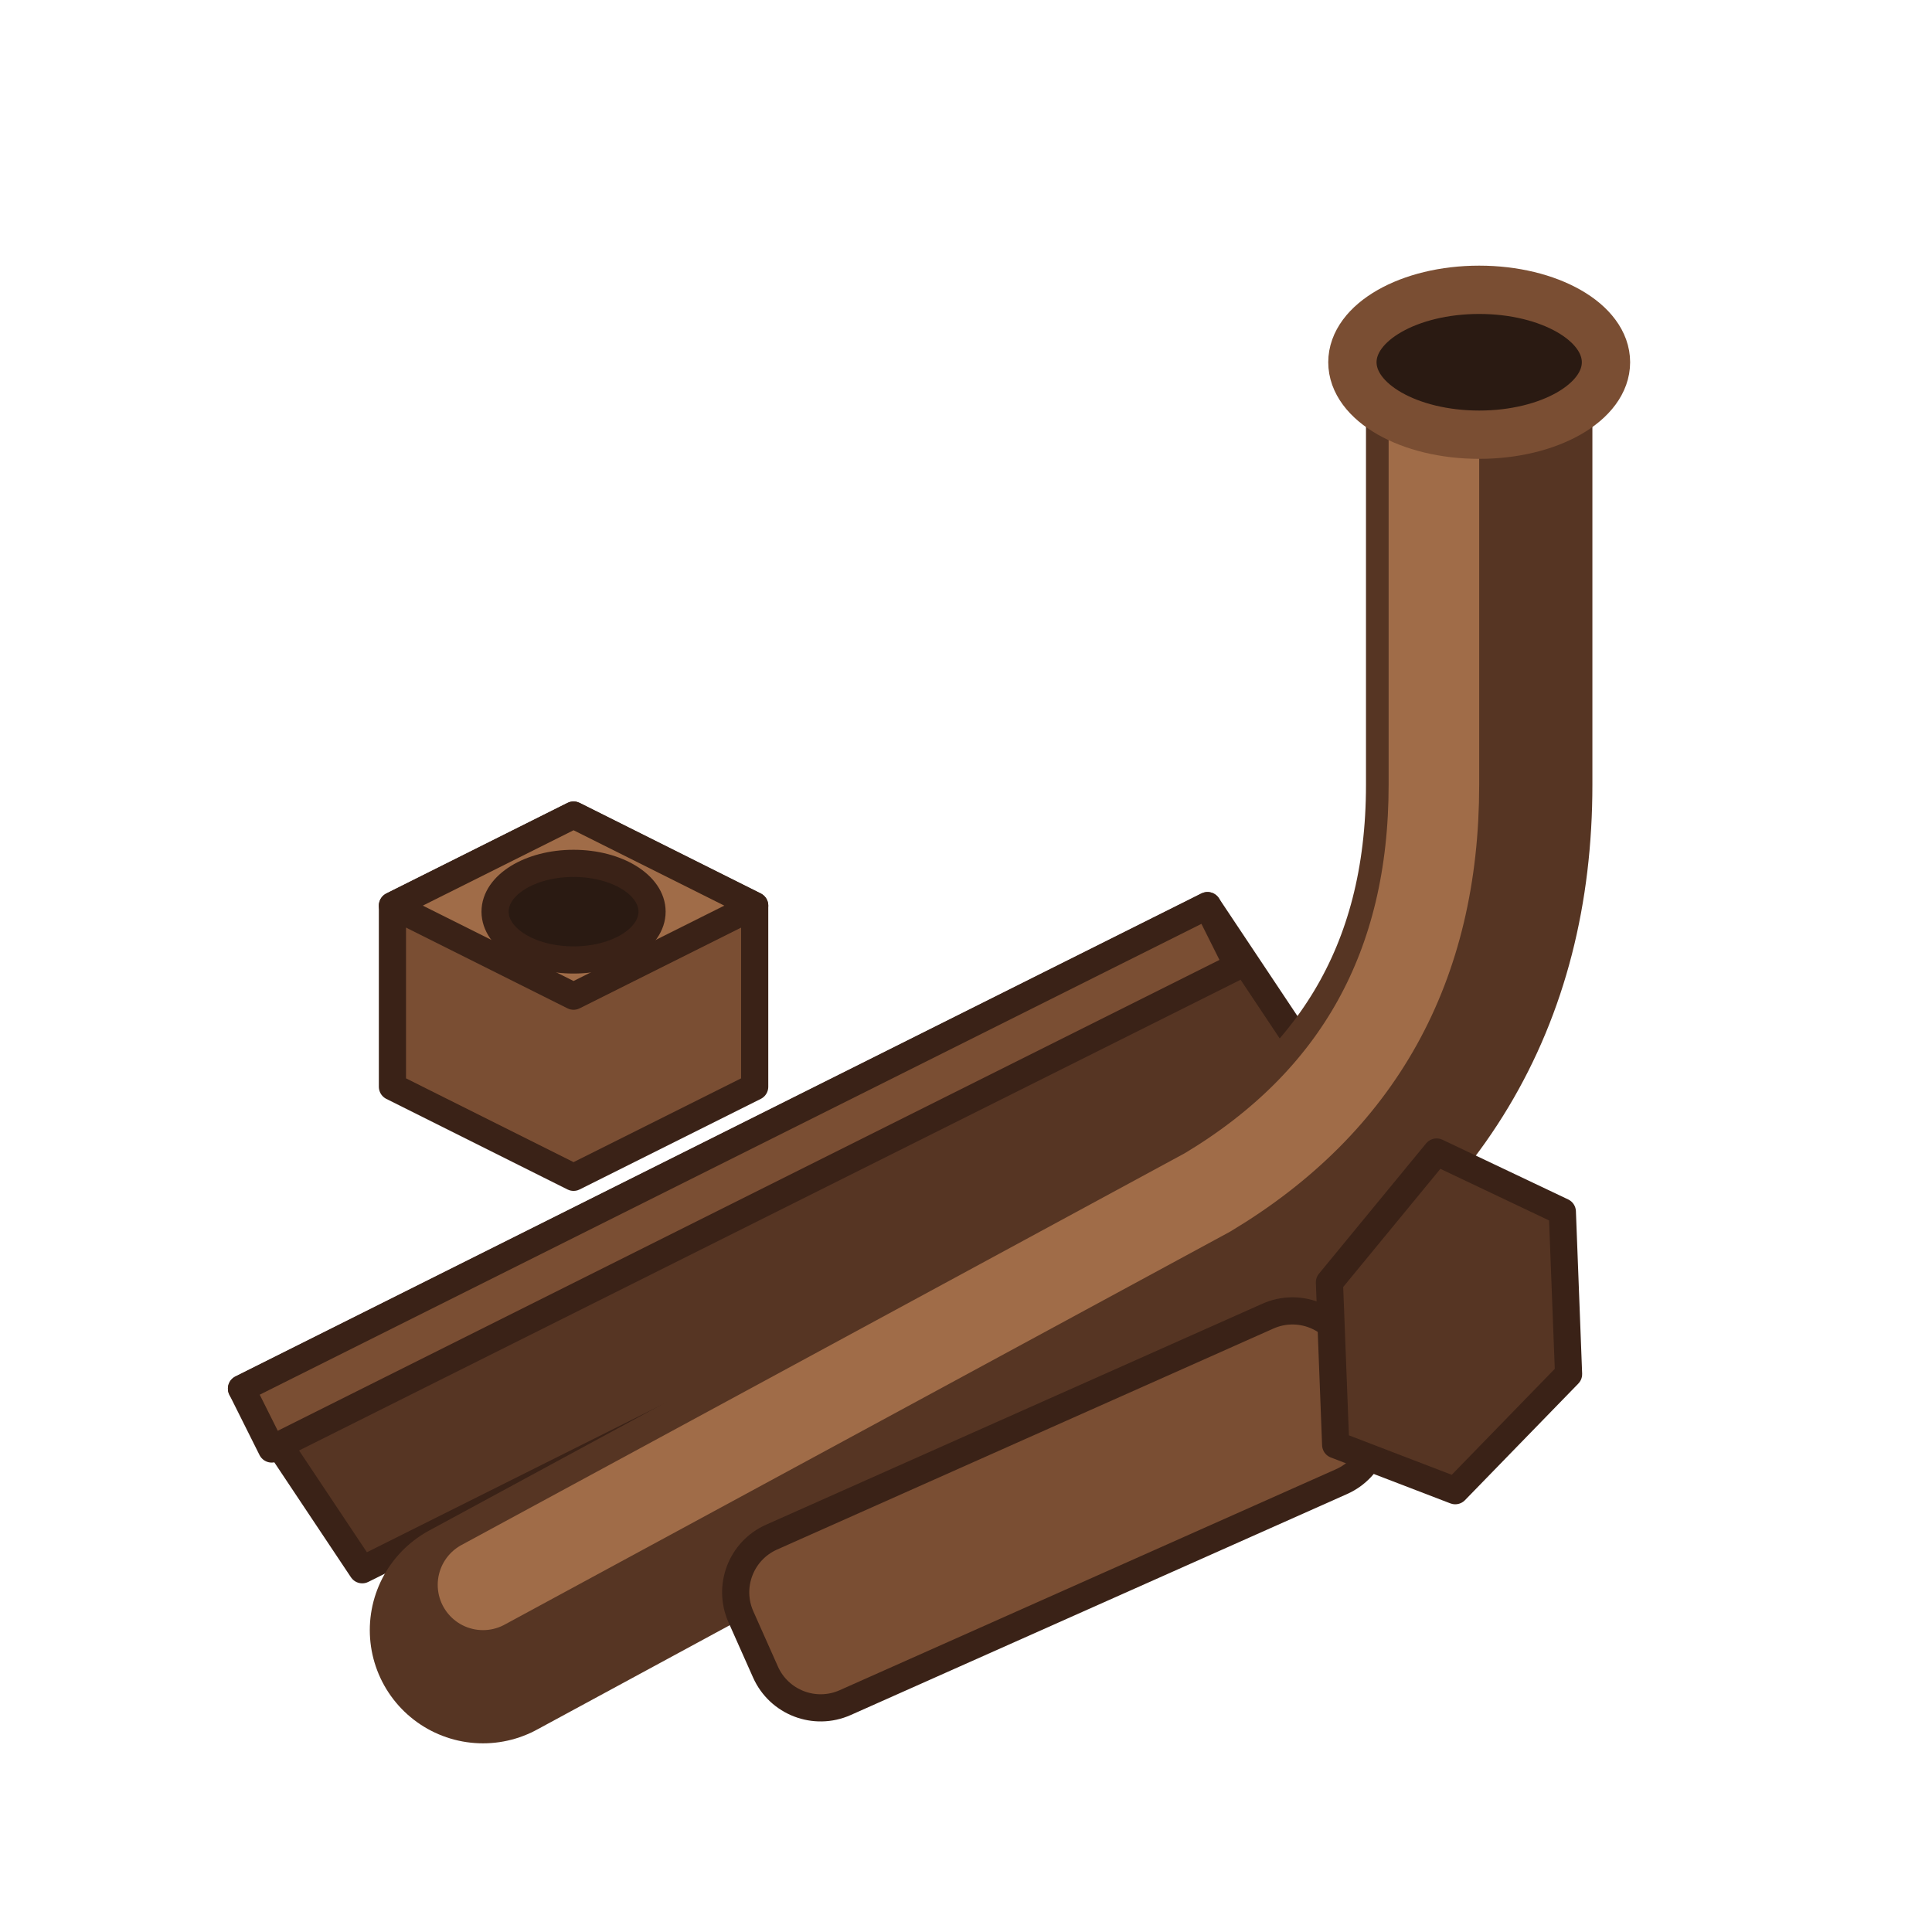
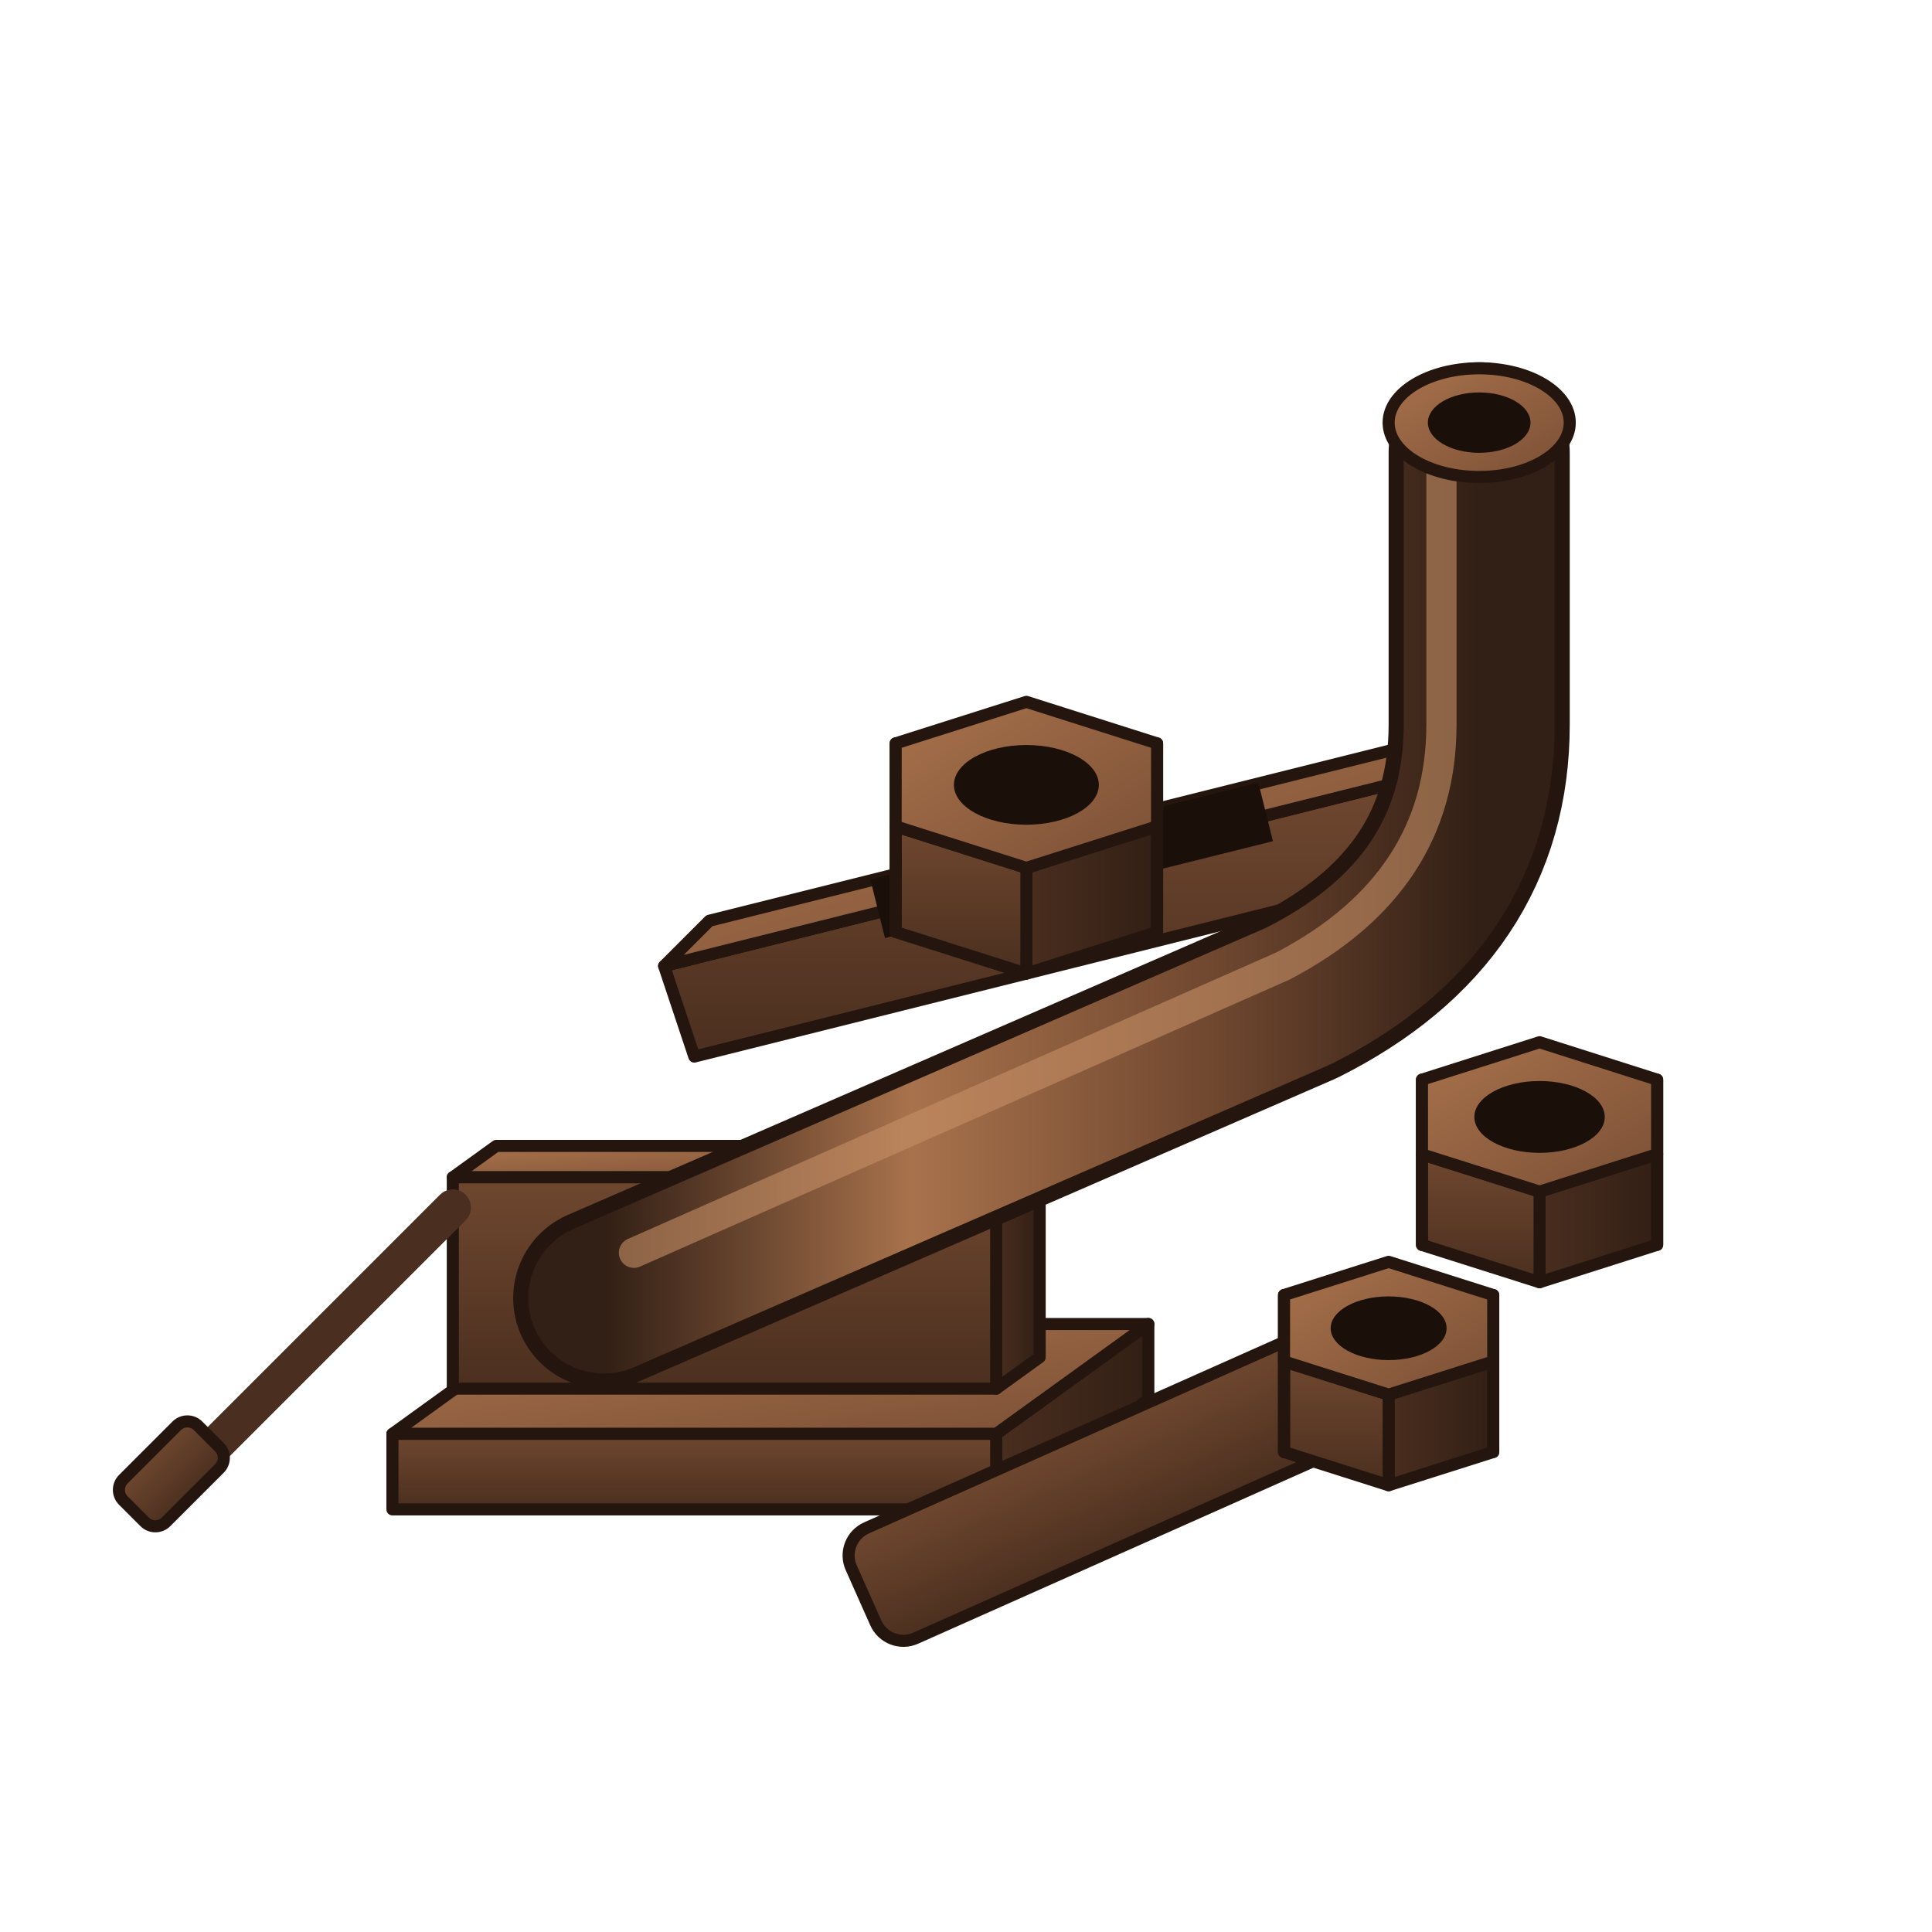
- <svg xmlns="http://www.w3.org/2000/svg" viewBox="0 0 64 64">
-   <g stroke="#3a2217" stroke-width="0.9" stroke-linejoin="round">
-     <polygon points="8,46 40,30 44,36 12,52" fill="#563523" />
-     <polygon points="8,46 40,30 41,32 9,48" fill="#7a4e33" />
-     <path d="M16 54 L40 41 Q49 36 49 26 L49 13" fill="none" stroke="#563523" stroke-width="7.5" stroke-linecap="round" stroke-linejoin="round" />
-     <path d="M16 52.5 L40 39.5 Q47.5 35 47.5 26 L47.5 13" fill="none" stroke="#a06c48" stroke-width="3" stroke-linecap="round" stroke-linejoin="round" />
-     <ellipse cx="49" cy="12" rx="4.2" ry="2.4" fill="#2a1a12" stroke="#7a4e33" stroke-width="1.6" />
-     <rect x="24" y="47" width="22" height="6" rx="2" fill="#7a4e33" transform="rotate(-24 35 50)" />
-     <polygon points="45,41 50,38.5 53,42 51,47 46,49 43,46" fill="#563523" transform="rotate(-24 48 44)" />
-     <polygon points="13,30 19,27 25,30 25,36 19,39 13,36" fill="#7a4e33" />
-     <polygon points="13,30 19,27 25,30 19,33" fill="#a06c48" />
-     <ellipse cx="19" cy="30.2" rx="2.6" ry="1.6" fill="#2a1a12" />
+ <svg xmlns="http://www.w3.org/2000/svg" viewBox="0 0 128 128">
+   <defs>
+     <linearGradient id="sc-top" x1="0" y1="0" x2="1" y2="1">
+       <stop offset="0" stop-color="#a8724c" />
+       <stop offset="1" stop-color="#7b4f35" />
+     </linearGradient>
+     <linearGradient id="sc-front" x1="0" y1="0" x2="0" y2="1">
+       <stop offset="0" stop-color="#6f472f" />
+       <stop offset="1" stop-color="#4b2f1f" />
+     </linearGradient>
+     <linearGradient id="sc-side" x1="0" y1="0" x2="1" y2="0">
+       <stop offset="0" stop-color="#4a2e1f" />
+       <stop offset="1" stop-color="#321f15" />
+     </linearGradient>
+     <linearGradient id="sc-cyl" x1="0" y1="0" x2="1" y2="0">
+       <stop offset="0" stop-color="#321f15" />
+       <stop offset=".35" stop-color="#a8724c" />
+       <stop offset=".7" stop-color="#6f472f" />
+       <stop offset="1" stop-color="#321f15" />
+     </linearGradient>
+   </defs>
+   <g stroke="#24160e" stroke-width="0.8" stroke-linejoin="round">
+     <polygon points="66,100 76.08,92.72 76.08,87.72 66,95" fill="url(#sc-side)" />
+     <polygon points="26,95 66,95 76.08,87.72 36.08,87.72" fill="url(#sc-top)" />
+     <polygon points="26,100 66,100 66,95 26,95" fill="url(#sc-front)" />
+     <polygon points="66,92 68.88,89.92 68.88,75.92 66,78" fill="url(#sc-side)" />
+     <polygon points="30,78 66,78 68.88,75.92 32.88,75.92" fill="url(#sc-top)" />
+     <polygon points="30,92 66,92 66,78 30,78" fill="url(#sc-front)" />
+     <polygon points="44,64 92,52 94,58 46,70" fill="url(#sc-front)" />
+     <polygon points="44,64 92,52 95,49 47,61" fill="url(#sc-top)" />
+     <rect x="58" y="57" width="10" height="4" fill="#1a0f09" stroke="none" transform="rotate(-14 63 59)" />
+     <rect x="74" y="53" width="10" height="4" fill="#1a0f09" stroke="none" transform="rotate(-14 79 55)" />
+     <path d="M40 86 L86 66 Q98 60 98 48 L98 30" fill="none" stroke="#24160e" stroke-width="12" stroke-linecap="round" stroke-linejoin="round" />
+     <path d="M40 86 L86 66 Q98 60 98 48 L98 30" fill="none" stroke="url(#sc-cyl)" stroke-width="10" stroke-linecap="round" stroke-linejoin="round" />
+     <path d="M42 83 L85 64 Q95.5 58.5 95.5 48 L95.5 31" fill="none" stroke="#c78f66" stroke-width="2" stroke-linecap="round" opacity=".6" />
+     <ellipse cx="98" cy="28" rx="6" ry="3.6" fill="url(#sc-top)" />
+     <ellipse cx="98" cy="28" rx="3.4" ry="2" fill="#1a0f09" stroke="none" />
+     <g transform="rotate(-24 70 100)">
+       <rect x="56" y="96" width="34" height="8" rx="2" fill="url(#sc-front)" />
+     </g>
+     <polygon points="98.93,90.2 92,92.4 92,98.4 98.93,96.2" fill="url(#sc-side)" />
+     <polygon points="92,92.4 85.07,90.2 85.07,96.2 92,98.4" fill="url(#sc-front)" />
+     <polygon points="85.07,90.2 85.07,85.8 85.07,91.8 85.07,96.2" fill="url(#sc-side)" />
+     <polygon points="98.93,85.8 98.93,90.2 98.93,96.2 98.93,91.8" fill="url(#sc-front)" />
+     <polygon points="98.93,90.2 92,92.4 85.07,90.2 85.07,85.8 92,83.6 98.93,85.8" fill="url(#sc-top)" />
+     <ellipse cx="92" cy="88" rx="3.84" ry="2.11" fill="#1a0f09" stroke="none" />
+     <polygon points="76.66,54.75 68,57.5 68,64.5 76.66,61.75" fill="url(#sc-side)" />
+     <polygon points="68,57.5 59.34,54.75 59.34,61.75 68,64.5" fill="url(#sc-front)" />
+     <polygon points="59.34,54.75 59.34,49.25 59.34,56.25 59.34,61.75" fill="url(#sc-side)" />
+     <polygon points="76.66,49.25 76.66,54.75 76.66,61.75 76.66,56.25" fill="url(#sc-front)" />
+     <polygon points="76.66,54.75 68,57.5 59.34,54.75 59.34,49.25 68,46.5 76.66,49.25" fill="url(#sc-top)" />
+     <ellipse cx="68" cy="52" rx="4.8" ry="2.64" fill="#1a0f09" stroke="none" />
+     <polygon points="109.79,76.47 102,78.95 102,84.95 109.79,82.47" fill="url(#sc-side)" />
+     <polygon points="102,78.95 94.21,76.48 94.21,82.48 102,84.95" fill="url(#sc-front)" />
+     <polygon points="94.21,76.48 94.21,71.53 94.21,77.53 94.21,82.48" fill="url(#sc-side)" />
+     <polygon points="109.79,71.53 109.79,76.47 109.79,82.47 109.79,77.53" fill="url(#sc-front)" />
+     <polygon points="109.79,76.47 102,78.95 94.21,76.48 94.21,71.53 102,69.05 109.79,71.53" fill="url(#sc-top)" />
+     <ellipse cx="102" cy="74" rx="4.32" ry="2.38" fill="#1a0f09" stroke="none" />
+     <line x1="12" y1="98" x2="30" y2="80" stroke="#4a2e1f" stroke-width="2.4" stroke-linecap="round" />
+     <rect x="8" y="96" width="7" height="4" rx="1" fill="url(#sc-front)" transform="rotate(-45 11 98)" />
  </g>
</svg>
